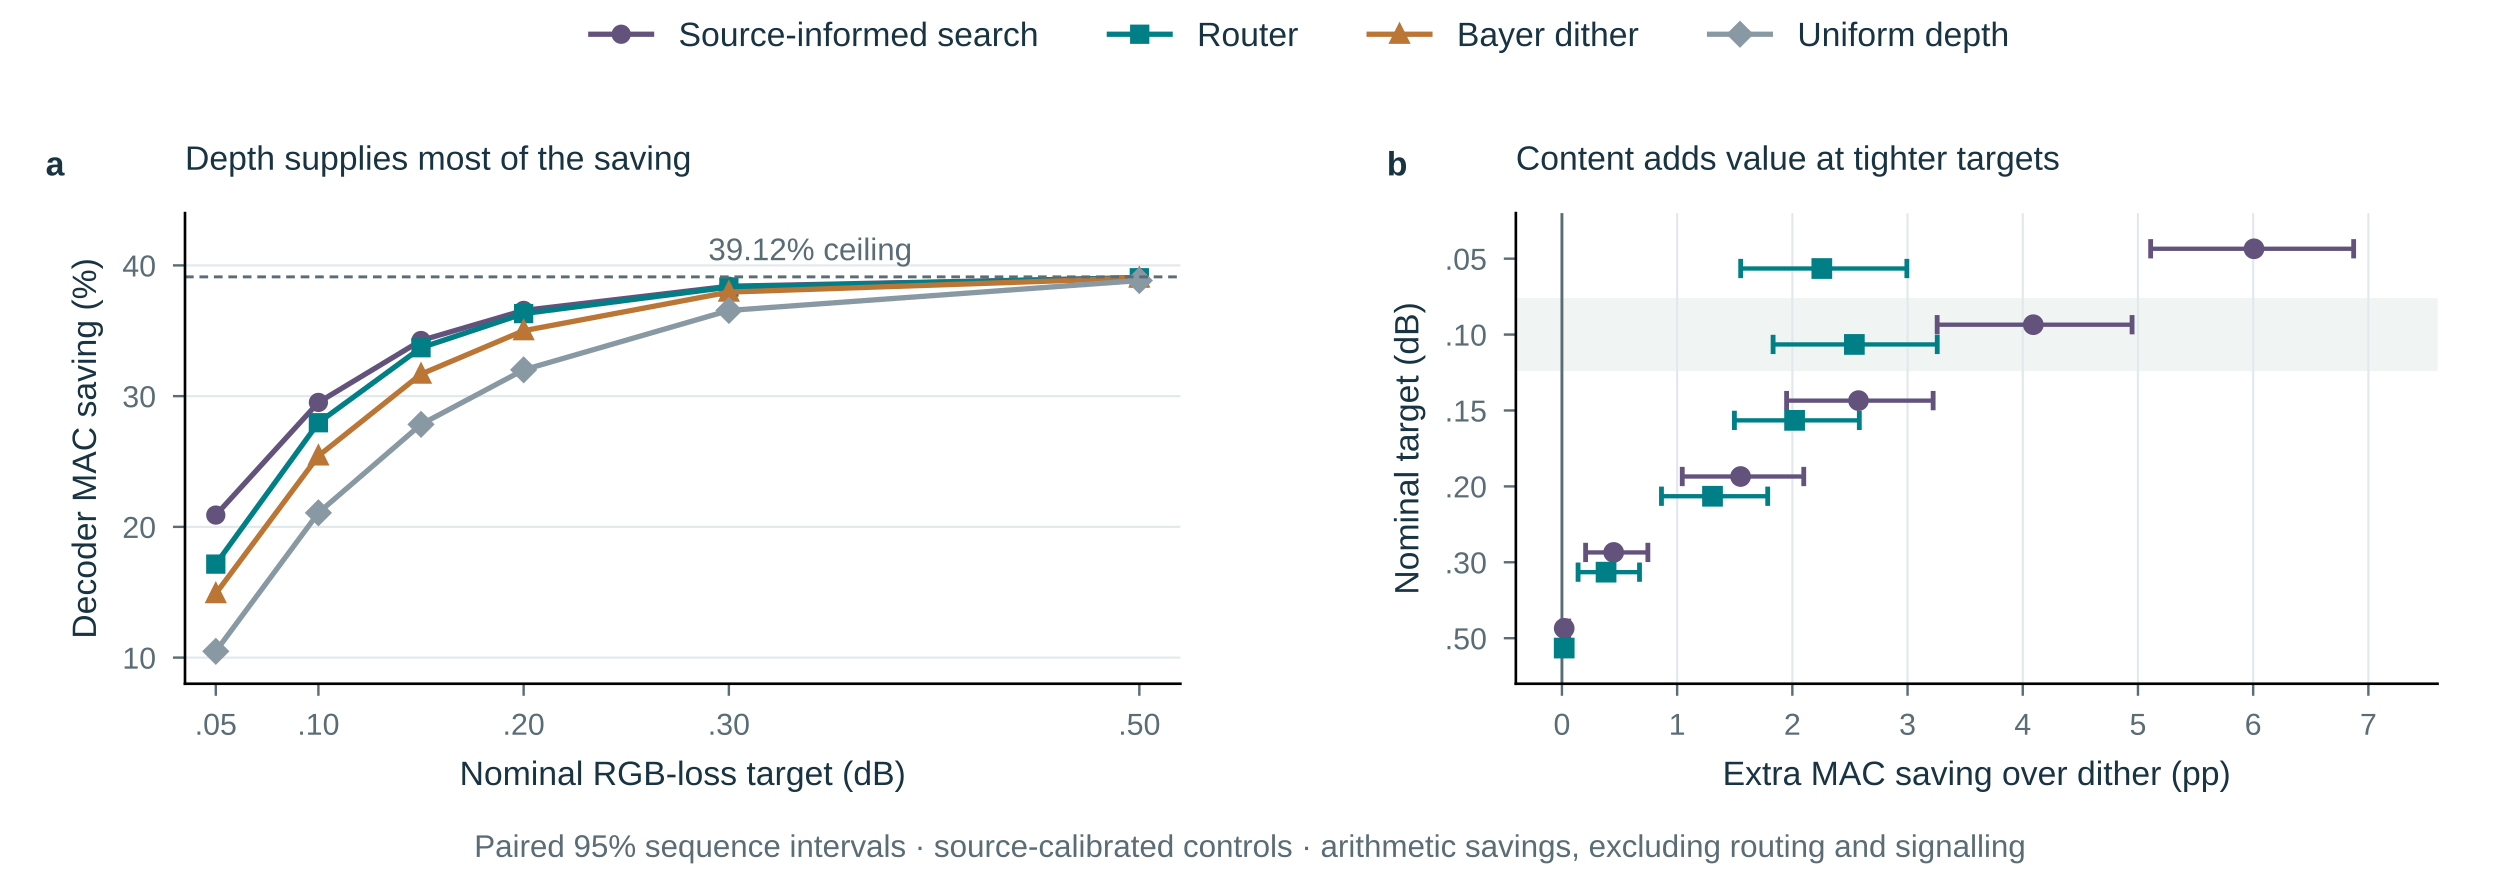
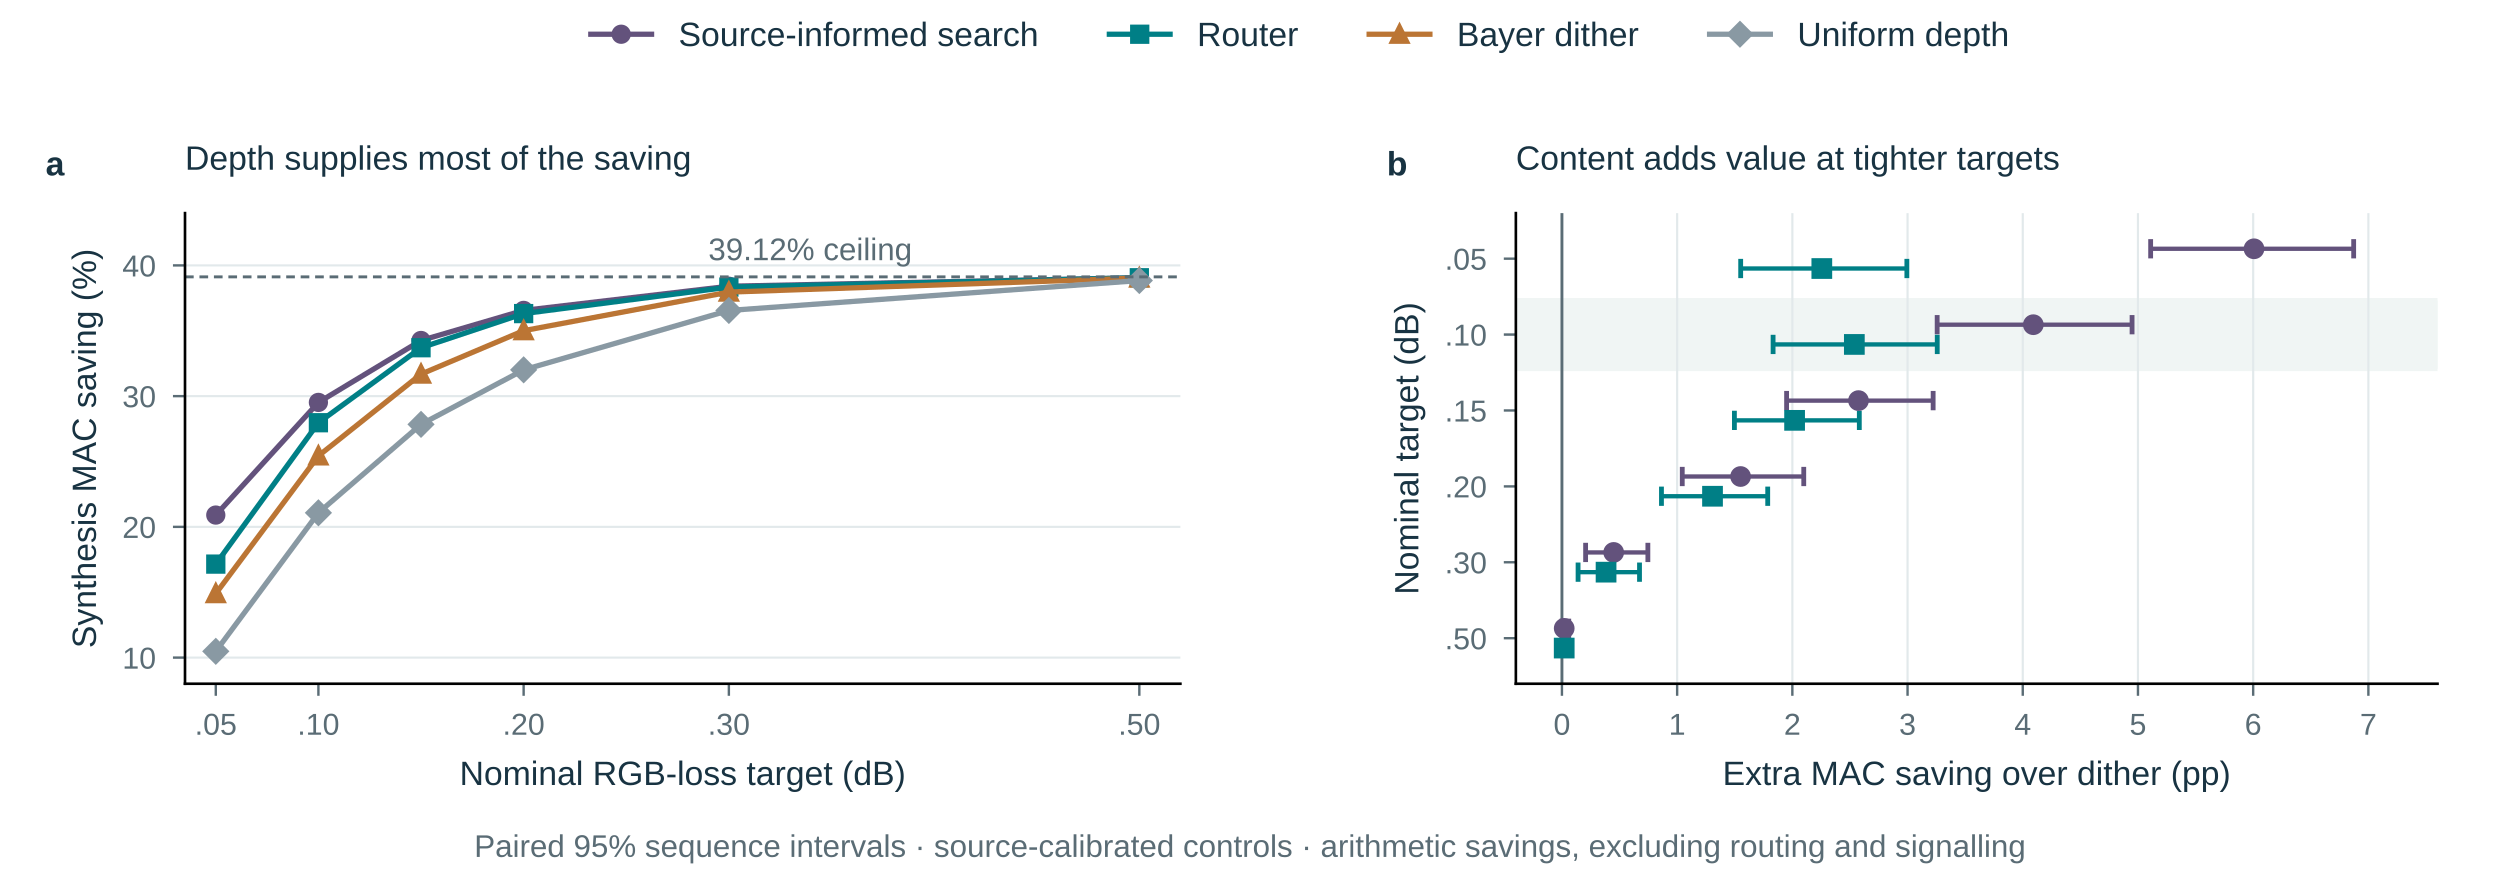
<svg xmlns="http://www.w3.org/2000/svg" xmlns:xlink="http://www.w3.org/1999/xlink" width="518.74pt" height="184.252pt" viewBox="0 0 518.74 184.252" version="1.1">
  <defs>
    <style type="text/css">*{stroke-linejoin: round; stroke-linecap: butt}</style>
  </defs>
  <g id="figure_1">
    <g id="patch_1">
      <path d="M 0 184.252 L 518.74 184.252 L 518.74 0 L 0 0 z " style="fill: #ffffff" />
    </g>
    <g id="axes_1">
      <g id="patch_2">
        <path d="M 38.387 141.874 L 244.923 141.874 L 244.923 44.22 L 38.387 44.22 z " style="fill: #ffffff" />
      </g>
      <g id="matplotlib.axis_1">
        <g id="xtick_1">
          <g id="line2d_1">
            <defs>
              <path id="m8a3f5a587e" d="M 0 0 L 0 2.5 " style="stroke: #5a6c75; stroke-width: 0.5" />
            </defs>
            <g>
              <use xlink:href="#m8a3f5a587e" x="44.775" y="141.874" style="fill: #5a6c75; stroke: #5a6c75; stroke-width: 0.5" />
            </g>
          </g>
          <g id="text_1">
            <text style="font-size: 6.3px; font-family: 'Liberation Sans'; text-anchor: middle; fill: #5a6c75" x="44.775" y="152.461" transform="rotate(-0 44.7745 152.4606)">.05</text>
          </g>
        </g>
        <g id="xtick_2">
          <g id="line2d_2">
            <g>
              <use xlink:href="#m8a3f5a587e" x="66.067" y="141.874" style="fill: #5a6c75; stroke: #5a6c75; stroke-width: 0.5" />
            </g>
          </g>
          <g id="text_2">
            <text style="font-size: 6.3px; font-family: 'Liberation Sans'; text-anchor: middle; fill: #5a6c75" x="66.067" y="152.461" transform="rotate(-0 66.06695 152.4606)">.10</text>
          </g>
        </g>
        <g id="xtick_3">
          <g id="line2d_3">
            <g>
              <use xlink:href="#m8a3f5a587e" x="108.652" y="141.874" style="fill: #5a6c75; stroke: #5a6c75; stroke-width: 0.5" />
            </g>
          </g>
          <g id="text_3">
            <text style="font-size: 6.3px; font-family: 'Liberation Sans'; text-anchor: middle; fill: #5a6c75" x="108.652" y="152.461" transform="rotate(-0 108.6518 152.4606)">.20</text>
          </g>
        </g>
        <g id="xtick_4">
          <g id="line2d_4">
            <g>
              <use xlink:href="#m8a3f5a587e" x="151.237" y="141.874" style="fill: #5a6c75; stroke: #5a6c75; stroke-width: 0.5" />
            </g>
          </g>
          <g id="text_4">
            <text style="font-size: 6.3px; font-family: 'Liberation Sans'; text-anchor: middle; fill: #5a6c75" x="151.237" y="152.461" transform="rotate(-0 151.2367 152.4606)">.30</text>
          </g>
        </g>
        <g id="xtick_5">
          <g id="line2d_5">
            <g>
              <use xlink:href="#m8a3f5a587e" x="236.406" y="141.874" style="fill: #5a6c75; stroke: #5a6c75; stroke-width: 0.5" />
            </g>
          </g>
          <g id="text_5">
            <text style="font-size: 6.3px; font-family: 'Liberation Sans'; text-anchor: middle; fill: #5a6c75" x="236.406" y="152.461" transform="rotate(-0 236.4065 152.4606)">.50</text>
          </g>
        </g>
        <g id="text_6">
          <text style="font-size: 7px; font-family: 'Liberation Sans'; text-anchor: middle; fill: #183342" x="141.655" y="162.883" transform="rotate(-0 141.6551 162.8826)">Nominal RGB-loss target (dB)</text>
        </g>
      </g>
      <g id="matplotlib.axis_2">
        <g id="ytick_1">
          <g id="line2d_6">
            <path d="M 38.387 136.449 L 244.923 136.449 " clip-path="url(#p1f3cf65d3d)" style="fill: none; stroke: #e2e9eb; stroke-width: 0.45; stroke-linecap: square" />
          </g>
          <g id="line2d_7">
            <defs>
              <path id="ma001f9b098" d="M 0 0 L -2.5 0 " style="stroke: #5a6c75; stroke-width: 0.5" />
            </defs>
            <g>
              <use xlink:href="#ma001f9b098" x="38.387" y="136.449" style="fill: #5a6c75; stroke: #5a6c75; stroke-width: 0.5" />
            </g>
          </g>
          <g id="text_7">
            <text style="font-size: 6.3px; font-family: 'Liberation Sans'; text-anchor: end; fill: #5a6c75" x="32.387" y="138.742" transform="rotate(-0 32.38677 138.7421)">10</text>
          </g>
        </g>
        <g id="ytick_2">
          <g id="line2d_8">
            <path d="M 38.387 109.323 L 244.923 109.323 " clip-path="url(#p1f3cf65d3d)" style="fill: none; stroke: #e2e9eb; stroke-width: 0.45; stroke-linecap: square" />
          </g>
          <g id="line2d_9">
            <g>
              <use xlink:href="#ma001f9b098" x="38.387" y="109.323" style="fill: #5a6c75; stroke: #5a6c75; stroke-width: 0.5" />
            </g>
          </g>
          <g id="text_8">
            <text style="font-size: 6.3px; font-family: 'Liberation Sans'; text-anchor: end; fill: #5a6c75" x="32.387" y="111.616" transform="rotate(-0 32.38677 111.6161)">20</text>
          </g>
        </g>
        <g id="ytick_3">
          <g id="line2d_10">
            <path d="M 38.387 82.197 L 244.923 82.197 " clip-path="url(#p1f3cf65d3d)" style="fill: none; stroke: #e2e9eb; stroke-width: 0.45; stroke-linecap: square" />
          </g>
          <g id="line2d_11">
            <g>
              <use xlink:href="#ma001f9b098" x="38.387" y="82.197" style="fill: #5a6c75; stroke: #5a6c75; stroke-width: 0.5" />
            </g>
          </g>
          <g id="text_9">
            <text style="font-size: 6.3px; font-family: 'Liberation Sans'; text-anchor: end; fill: #5a6c75" x="32.387" y="84.49" transform="rotate(-0 32.38677 84.49014)">30</text>
          </g>
        </g>
        <g id="ytick_4">
          <g id="line2d_12">
            <path d="M 38.387 55.071 L 244.923 55.071 " clip-path="url(#p1f3cf65d3d)" style="fill: none; stroke: #e2e9eb; stroke-width: 0.45; stroke-linecap: square" />
          </g>
          <g id="line2d_13">
            <g>
              <use xlink:href="#ma001f9b098" x="38.387" y="55.071" style="fill: #5a6c75; stroke: #5a6c75; stroke-width: 0.5" />
            </g>
          </g>
          <g id="text_10">
            <text style="font-size: 6.3px; font-family: 'Liberation Sans'; text-anchor: end; fill: #5a6c75" x="32.387" y="57.364" transform="rotate(-0 32.38677 57.36415)">40</text>
          </g>
        </g>
        <g id="text_11">
-           <text style="font-size: 7px; font-family: 'Liberation Sans'; text-anchor: middle; fill: #183342" x="19.907" y="93.047" transform="rotate(-90 19.90685 93.04724)">Decoder MAC saving (%)</text>
+           <text style="font-size: 7px; font-family: 'Liberation Sans'; text-anchor: middle; fill: #183342" x="19.907" y="93.047" transform="rotate(-90 19.90685 93.04724)">Synthesis MAC saving (%)</text>
        </g>
      </g>
      <g id="line2d_14">
        <path d="M 44.775 106.874 L 66.067 83.5 L 87.359 70.647 L 108.652 64.407 L 151.237 59.391 L 236.406 57.633 " clip-path="url(#p1f3cf65d3d)" style="fill: none; stroke: #63527c; stroke-width: 1.1; stroke-linecap: square" />
        <defs>
          <path id="me3afbb41fd" d="M 0 1.5 C 0.398 1.5 0.779 1.342 1.061 1.061 C 1.342 0.779 1.5 0.398 1.5 0 C 1.5 -0.398 1.342 -0.779 1.061 -1.061 C 0.779 -1.342 0.398 -1.5 0 -1.5 C -0.398 -1.5 -0.779 -1.342 -1.061 -1.061 C -1.342 -0.779 -1.5 -0.398 -1.5 0 C -1.5 0.398 -1.342 0.779 -1.061 1.061 C -0.779 1.342 -0.398 1.5 0 1.5 z " style="stroke: #63527c" />
        </defs>
        <g clip-path="url(#p1f3cf65d3d)">
          <use xlink:href="#me3afbb41fd" x="44.775" y="106.874" style="fill: #63527c; stroke: #63527c" />
          <use xlink:href="#me3afbb41fd" x="66.067" y="83.5" style="fill: #63527c; stroke: #63527c" />
          <use xlink:href="#me3afbb41fd" x="87.359" y="70.647" style="fill: #63527c; stroke: #63527c" />
          <use xlink:href="#me3afbb41fd" x="108.652" y="64.407" style="fill: #63527c; stroke: #63527c" />
          <use xlink:href="#me3afbb41fd" x="151.237" y="59.391" style="fill: #63527c; stroke: #63527c" />
          <use xlink:href="#me3afbb41fd" x="236.406" y="57.633" style="fill: #63527c; stroke: #63527c" />
        </g>
      </g>
      <g id="line2d_15">
        <path d="M 44.775 117.05 L 66.067 87.714 L 87.359 72.151 L 108.652 65.068 L 151.237 59.571 L 236.406 57.633 " clip-path="url(#p1f3cf65d3d)" style="fill: none; stroke: #007f86; stroke-width: 1.1; stroke-linecap: square" />
        <defs>
          <path id="m2ad78712fb" d="M -1.5 1.5 L 1.5 1.5 L 1.5 -1.5 L -1.5 -1.5 z " style="stroke: #007f86; stroke-linejoin: miter" />
        </defs>
        <g clip-path="url(#p1f3cf65d3d)">
          <use xlink:href="#m2ad78712fb" x="44.775" y="117.05" style="fill: #007f86; stroke: #007f86; stroke-linejoin: miter" />
          <use xlink:href="#m2ad78712fb" x="66.067" y="87.714" style="fill: #007f86; stroke: #007f86; stroke-linejoin: miter" />
          <use xlink:href="#m2ad78712fb" x="87.359" y="72.151" style="fill: #007f86; stroke: #007f86; stroke-linejoin: miter" />
          <use xlink:href="#m2ad78712fb" x="108.652" y="65.068" style="fill: #007f86; stroke: #007f86; stroke-linejoin: miter" />
          <use xlink:href="#m2ad78712fb" x="151.237" y="59.571" style="fill: #007f86; stroke: #007f86; stroke-linejoin: miter" />
          <use xlink:href="#m2ad78712fb" x="236.406" y="57.633" style="fill: #007f86; stroke: #007f86; stroke-linejoin: miter" />
        </g>
      </g>
      <g id="line2d_16">
        <path d="M 44.775 123.169 L 66.067 94.599 L 87.359 77.629 L 108.652 68.613 L 151.237 60.61 L 236.406 57.686 " clip-path="url(#p1f3cf65d3d)" style="fill: none; stroke: #bb7534; stroke-width: 1.1; stroke-linecap: square" />
        <defs>
          <path id="m93d0019313" d="M 0 -1.5 L -1.5 1.5 L 1.5 1.5 z " style="stroke: #bb7534; stroke-linejoin: miter" />
        </defs>
        <g clip-path="url(#p1f3cf65d3d)">
          <use xlink:href="#m93d0019313" x="44.775" y="123.169" style="fill: #bb7534; stroke: #bb7534; stroke-linejoin: miter" />
          <use xlink:href="#m93d0019313" x="66.067" y="94.599" style="fill: #bb7534; stroke: #bb7534; stroke-linejoin: miter" />
          <use xlink:href="#m93d0019313" x="87.359" y="77.629" style="fill: #bb7534; stroke: #bb7534; stroke-linejoin: miter" />
          <use xlink:href="#m93d0019313" x="108.652" y="68.613" style="fill: #bb7534; stroke: #bb7534; stroke-linejoin: miter" />
          <use xlink:href="#m93d0019313" x="151.237" y="60.61" style="fill: #bb7534; stroke: #bb7534; stroke-linejoin: miter" />
          <use xlink:href="#m93d0019313" x="236.406" y="57.686" style="fill: #bb7534; stroke: #bb7534; stroke-linejoin: miter" />
        </g>
      </g>
      <g id="line2d_17">
        <path d="M 44.775 135.147 L 66.067 106.407 L 87.359 88.053 L 108.652 76.74 L 151.237 64.417 L 236.406 58.209 " clip-path="url(#p1f3cf65d3d)" style="fill: none; stroke: #8999a3; stroke-width: 1.1; stroke-linecap: square" />
        <defs>
          <path id="me7517c64bd" d="M -0 2.121 L 2.121 0 L 0 -2.121 L -2.121 -0 z " style="stroke: #8999a3; stroke-linejoin: miter" />
        </defs>
        <g clip-path="url(#p1f3cf65d3d)">
          <use xlink:href="#me7517c64bd" x="44.775" y="135.147" style="fill: #8999a3; stroke: #8999a3; stroke-linejoin: miter" />
          <use xlink:href="#me7517c64bd" x="66.067" y="106.407" style="fill: #8999a3; stroke: #8999a3; stroke-linejoin: miter" />
          <use xlink:href="#me7517c64bd" x="87.359" y="88.053" style="fill: #8999a3; stroke: #8999a3; stroke-linejoin: miter" />
          <use xlink:href="#me7517c64bd" x="108.652" y="76.74" style="fill: #8999a3; stroke: #8999a3; stroke-linejoin: miter" />
          <use xlink:href="#me7517c64bd" x="151.237" y="64.417" style="fill: #8999a3; stroke: #8999a3; stroke-linejoin: miter" />
          <use xlink:href="#me7517c64bd" x="236.406" y="58.209" style="fill: #8999a3; stroke: #8999a3; stroke-linejoin: miter" />
        </g>
      </g>
      <g id="line2d_18">
        <path d="M 38.387 57.446 L 244.923 57.446 " clip-path="url(#p1f3cf65d3d)" style="fill: none; stroke-dasharray: 1.8,1.2; stroke-dashoffset: 0; stroke: #5a6c75; stroke-width: 0.6" />
      </g>
      <g id="patch_3">
        <path d="M 38.387 141.874 L 38.387 44.22 " style="fill: none; stroke: #000000; stroke-width: 0.55; stroke-linejoin: miter; stroke-linecap: square" />
      </g>
      <g id="patch_4">
        <path d="M 38.387 141.874 L 244.923 141.874 " style="fill: none; stroke: #000000; stroke-width: 0.55; stroke-linejoin: miter; stroke-linecap: square" />
      </g>
      <g id="text_12">
        <text style="font-weight: 700; font-size: 7px; font-family: 'Liberation Sans'; text-anchor: start; fill: #183342" x="9.472" y="36.4" transform="rotate(-0 9.471635 36.39985)">a</text>
      </g>
      <g id="text_13">
        <text style="font-size: 6.5px; font-family: 'Liberation Sans'; text-anchor: start; fill: #5a6c75" x="146.978" y="53.986" transform="rotate(-0 146.9782 53.98583)">39.12% ceiling</text>
      </g>
      <g id="text_14">
        <text style="font-size: 7px; font-family: 'Liberation Sans'; text-anchor: start; fill: #183342" x="38.387" y="35.22" transform="rotate(-0 38.38677 35.22047)">Depth supplies most of the saving</text>
      </g>
    </g>
    <g id="axes_2">
      <g id="patch_5">
        <path d="M 314.534 141.874 L 505.772 141.874 L 505.772 44.22 L 314.534 44.22 z " style="fill: #ffffff" />
      </g>
      <g id="patch_6">
        <path d="M 314.534 62.334 L 505.772 62.334 L 505.772 76.509 L 314.534 76.509 z " clip-path="url(#p3661acfc7e)" style="fill: #f0f5f4; stroke: #f0f5f4; stroke-linejoin: miter" />
      </g>
      <g id="matplotlib.axis_3">
        <g id="xtick_6">
          <g id="line2d_19">
            <path d="M 324.096 141.874 L 324.096 44.22 " clip-path="url(#p3661acfc7e)" style="fill: none; stroke: #e2e9eb; stroke-width: 0.45; stroke-linecap: square" />
          </g>
          <g id="line2d_20">
            <g>
              <use xlink:href="#m8a3f5a587e" x="324.096" y="141.874" style="fill: #5a6c75; stroke: #5a6c75; stroke-width: 0.5" />
            </g>
          </g>
          <g id="text_15">
            <text style="font-size: 6.3px; font-family: 'Liberation Sans'; text-anchor: middle; fill: #5a6c75" x="324.096" y="152.461" transform="rotate(-0 324.0959 152.4606)">0</text>
          </g>
        </g>
        <g id="xtick_7">
          <g id="line2d_21">
            <path d="M 348.001 141.874 L 348.001 44.22 " clip-path="url(#p3661acfc7e)" style="fill: none; stroke: #e2e9eb; stroke-width: 0.45; stroke-linecap: square" />
          </g>
          <g id="line2d_22">
            <g>
              <use xlink:href="#m8a3f5a587e" x="348.001" y="141.874" style="fill: #5a6c75; stroke: #5a6c75; stroke-width: 0.5" />
            </g>
          </g>
          <g id="text_16">
            <text style="font-size: 6.3px; font-family: 'Liberation Sans'; text-anchor: middle; fill: #5a6c75" x="348.001" y="152.461" transform="rotate(-0 348.0006 152.4606)">1</text>
          </g>
        </g>
        <g id="xtick_8">
          <g id="line2d_23">
            <path d="M 371.905 141.874 L 371.905 44.22 " clip-path="url(#p3661acfc7e)" style="fill: none; stroke: #e2e9eb; stroke-width: 0.45; stroke-linecap: square" />
          </g>
          <g id="line2d_24">
            <g>
              <use xlink:href="#m8a3f5a587e" x="371.905" y="141.874" style="fill: #5a6c75; stroke: #5a6c75; stroke-width: 0.5" />
            </g>
          </g>
          <g id="text_17">
            <text style="font-size: 6.3px; font-family: 'Liberation Sans'; text-anchor: middle; fill: #5a6c75" x="371.905" y="152.461" transform="rotate(-0 371.9053 152.4606)">2</text>
          </g>
        </g>
        <g id="xtick_9">
          <g id="line2d_25">
            <path d="M 395.81 141.874 L 395.81 44.22 " clip-path="url(#p3661acfc7e)" style="fill: none; stroke: #e2e9eb; stroke-width: 0.45; stroke-linecap: square" />
          </g>
          <g id="line2d_26">
            <g>
              <use xlink:href="#m8a3f5a587e" x="395.81" y="141.874" style="fill: #5a6c75; stroke: #5a6c75; stroke-width: 0.5" />
            </g>
          </g>
          <g id="text_18">
            <text style="font-size: 6.3px; font-family: 'Liberation Sans'; text-anchor: middle; fill: #5a6c75" x="395.81" y="152.461" transform="rotate(-0 395.81 152.4606)">3</text>
          </g>
        </g>
        <g id="xtick_10">
          <g id="line2d_27">
            <path d="M 419.715 141.874 L 419.715 44.22 " clip-path="url(#p3661acfc7e)" style="fill: none; stroke: #e2e9eb; stroke-width: 0.45; stroke-linecap: square" />
          </g>
          <g id="line2d_28">
            <g>
              <use xlink:href="#m8a3f5a587e" x="419.715" y="141.874" style="fill: #5a6c75; stroke: #5a6c75; stroke-width: 0.5" />
            </g>
          </g>
          <g id="text_19">
            <text style="font-size: 6.3px; font-family: 'Liberation Sans'; text-anchor: middle; fill: #5a6c75" x="419.715" y="152.461" transform="rotate(-0 419.7147 152.4606)">4</text>
          </g>
        </g>
        <g id="xtick_11">
          <g id="line2d_29">
            <path d="M 443.619 141.874 L 443.619 44.22 " clip-path="url(#p3661acfc7e)" style="fill: none; stroke: #e2e9eb; stroke-width: 0.45; stroke-linecap: square" />
          </g>
          <g id="line2d_30">
            <g>
              <use xlink:href="#m8a3f5a587e" x="443.619" y="141.874" style="fill: #5a6c75; stroke: #5a6c75; stroke-width: 0.5" />
            </g>
          </g>
          <g id="text_20">
            <text style="font-size: 6.3px; font-family: 'Liberation Sans'; text-anchor: middle; fill: #5a6c75" x="443.619" y="152.461" transform="rotate(-0 443.6194 152.4606)">5</text>
          </g>
        </g>
        <g id="xtick_12">
          <g id="line2d_31">
            <path d="M 467.524 141.874 L 467.524 44.22 " clip-path="url(#p3661acfc7e)" style="fill: none; stroke: #e2e9eb; stroke-width: 0.45; stroke-linecap: square" />
          </g>
          <g id="line2d_32">
            <g>
              <use xlink:href="#m8a3f5a587e" x="467.524" y="141.874" style="fill: #5a6c75; stroke: #5a6c75; stroke-width: 0.5" />
            </g>
          </g>
          <g id="text_21">
            <text style="font-size: 6.3px; font-family: 'Liberation Sans'; text-anchor: middle; fill: #5a6c75" x="467.524" y="152.461" transform="rotate(-0 467.5241 152.4606)">6</text>
          </g>
        </g>
        <g id="xtick_13">
          <g id="line2d_33">
            <path d="M 491.429 141.874 L 491.429 44.22 " clip-path="url(#p3661acfc7e)" style="fill: none; stroke: #e2e9eb; stroke-width: 0.45; stroke-linecap: square" />
          </g>
          <g id="line2d_34">
            <g>
              <use xlink:href="#m8a3f5a587e" x="491.429" y="141.874" style="fill: #5a6c75; stroke: #5a6c75; stroke-width: 0.5" />
            </g>
          </g>
          <g id="text_22">
            <text style="font-size: 6.3px; font-family: 'Liberation Sans'; text-anchor: middle; fill: #5a6c75" x="491.429" y="152.461" transform="rotate(-0 491.4288 152.4606)">7</text>
          </g>
        </g>
        <g id="text_23">
          <text style="font-size: 7px; font-family: 'Liberation Sans'; text-anchor: middle; fill: #183342" x="410.153" y="162.883" transform="rotate(-0 410.1528 162.8826)">Extra MAC saving over dither (pp)</text>
        </g>
      </g>
      <g id="matplotlib.axis_4">
        <g id="ytick_5">
          <g id="line2d_35">
            <g>
              <use xlink:href="#ma001f9b098" x="314.534" y="53.671" style="fill: #5a6c75; stroke: #5a6c75; stroke-width: 0.5" />
            </g>
          </g>
          <g id="text_24">
            <text style="font-size: 6.3px; font-family: 'Liberation Sans'; text-anchor: end; fill: #5a6c75" x="308.534" y="55.964" transform="rotate(-0 308.534 55.9641)">.05</text>
          </g>
        </g>
        <g id="ytick_6">
          <g id="line2d_36">
            <g>
              <use xlink:href="#ma001f9b098" x="314.534" y="69.421" style="fill: #5a6c75; stroke: #5a6c75; stroke-width: 0.5" />
            </g>
          </g>
          <g id="text_25">
            <text style="font-size: 6.3px; font-family: 'Liberation Sans'; text-anchor: end; fill: #5a6c75" x="308.534" y="71.715" transform="rotate(-0 308.534 71.71467)">.10</text>
          </g>
        </g>
        <g id="ytick_7">
          <g id="line2d_37">
            <g>
              <use xlink:href="#ma001f9b098" x="314.534" y="85.172" style="fill: #5a6c75; stroke: #5a6c75; stroke-width: 0.5" />
            </g>
          </g>
          <g id="text_26">
            <text style="font-size: 6.3px; font-family: 'Liberation Sans'; text-anchor: end; fill: #5a6c75" x="308.534" y="87.465" transform="rotate(-0 308.534 87.46524)">.15</text>
          </g>
        </g>
        <g id="ytick_8">
          <g id="line2d_38">
            <g>
              <use xlink:href="#ma001f9b098" x="314.534" y="100.923" style="fill: #5a6c75; stroke: #5a6c75; stroke-width: 0.5" />
            </g>
          </g>
          <g id="text_27">
            <text style="font-size: 6.3px; font-family: 'Liberation Sans'; text-anchor: end; fill: #5a6c75" x="308.534" y="103.216" transform="rotate(-0 308.534 103.2158)">.20</text>
          </g>
        </g>
        <g id="ytick_9">
          <g id="line2d_39">
            <g>
              <use xlink:href="#ma001f9b098" x="314.534" y="116.673" style="fill: #5a6c75; stroke: #5a6c75; stroke-width: 0.5" />
            </g>
          </g>
          <g id="text_28">
            <text style="font-size: 6.3px; font-family: 'Liberation Sans'; text-anchor: end; fill: #5a6c75" x="308.534" y="118.966" transform="rotate(-0 308.534 118.9664)">.30</text>
          </g>
        </g>
        <g id="ytick_10">
          <g id="line2d_40">
            <g>
              <use xlink:href="#ma001f9b098" x="314.534" y="132.424" style="fill: #5a6c75; stroke: #5a6c75; stroke-width: 0.5" />
            </g>
          </g>
          <g id="text_29">
            <text style="font-size: 6.3px; font-family: 'Liberation Sans'; text-anchor: end; fill: #5a6c75" x="308.534" y="134.717" transform="rotate(-0 308.534 134.717)">.50</text>
          </g>
        </g>
        <g id="text_30">
          <text style="font-size: 7px; font-family: 'Liberation Sans'; text-anchor: middle; fill: #183342" x="294.304" y="93.047" transform="rotate(-90 294.3038 93.04724)">Nominal target (dB)</text>
        </g>
      </g>
      <g id="LineCollection_1">
        <path d="M 446.251 51.623 L 488.376 51.623 " clip-path="url(#p3661acfc7e)" style="fill: none; stroke: #63527c; stroke-width: 0.9" />
        <path d="M 401.954 67.374 L 442.396 67.374 " clip-path="url(#p3661acfc7e)" style="fill: none; stroke: #63527c; stroke-width: 0.9" />
        <path d="M 370.711 83.124 L 401.12 83.124 " clip-path="url(#p3661acfc7e)" style="fill: none; stroke: #63527c; stroke-width: 0.9" />
        <path d="M 349.062 98.875 L 374.271 98.875 " clip-path="url(#p3661acfc7e)" style="fill: none; stroke: #63527c; stroke-width: 0.9" />
        <path d="M 329.008 114.626 L 341.926 114.626 " clip-path="url(#p3661acfc7e)" style="fill: none; stroke: #63527c; stroke-width: 0.9" />
        <path d="M 324.096 130.376 L 325.508 130.376 " clip-path="url(#p3661acfc7e)" style="fill: none; stroke: #63527c; stroke-width: 0.9" />
      </g>
      <g id="line2d_41">
        <defs>
          <path id="m1ca39976b2" d="M 0 2 L 0 -2 " style="stroke: #63527c" />
        </defs>
        <g clip-path="url(#p3661acfc7e)">
          <use xlink:href="#m1ca39976b2" x="446.251" y="51.623" style="fill: #63527c; stroke: #63527c" />
          <use xlink:href="#m1ca39976b2" x="401.954" y="67.374" style="fill: #63527c; stroke: #63527c" />
          <use xlink:href="#m1ca39976b2" x="370.711" y="83.124" style="fill: #63527c; stroke: #63527c" />
          <use xlink:href="#m1ca39976b2" x="349.062" y="98.875" style="fill: #63527c; stroke: #63527c" />
          <use xlink:href="#m1ca39976b2" x="329.008" y="114.626" style="fill: #63527c; stroke: #63527c" />
          <use xlink:href="#m1ca39976b2" x="324.096" y="130.376" style="fill: #63527c; stroke: #63527c" />
        </g>
      </g>
      <g id="line2d_42">
        <g clip-path="url(#p3661acfc7e)">
          <use xlink:href="#m1ca39976b2" x="488.376" y="51.623" style="fill: #63527c; stroke: #63527c" />
          <use xlink:href="#m1ca39976b2" x="442.396" y="67.374" style="fill: #63527c; stroke: #63527c" />
          <use xlink:href="#m1ca39976b2" x="401.12" y="83.124" style="fill: #63527c; stroke: #63527c" />
          <use xlink:href="#m1ca39976b2" x="374.271" y="98.875" style="fill: #63527c; stroke: #63527c" />
          <use xlink:href="#m1ca39976b2" x="341.926" y="114.626" style="fill: #63527c; stroke: #63527c" />
          <use xlink:href="#m1ca39976b2" x="325.508" y="130.376" style="fill: #63527c; stroke: #63527c" />
        </g>
      </g>
      <g id="LineCollection_2">
        <path d="M 361.184 55.718 L 395.665 55.718 " clip-path="url(#p3661acfc7e)" style="fill: none; stroke: #007f86; stroke-width: 0.9" />
        <path d="M 367.91 71.469 L 401.969 71.469 " clip-path="url(#p3661acfc7e)" style="fill: none; stroke: #007f86; stroke-width: 0.9" />
        <path d="M 359.883 87.22 L 385.799 87.22 " clip-path="url(#p3661acfc7e)" style="fill: none; stroke: #007f86; stroke-width: 0.9" />
        <path d="M 344.747 102.97 L 366.793 102.97 " clip-path="url(#p3661acfc7e)" style="fill: none; stroke: #007f86; stroke-width: 0.9" />
        <path d="M 327.444 118.721 L 340.192 118.721 " clip-path="url(#p3661acfc7e)" style="fill: none; stroke: #007f86; stroke-width: 0.9" />
        <path d="M 324.096 134.471 L 325.508 134.471 " clip-path="url(#p3661acfc7e)" style="fill: none; stroke: #007f86; stroke-width: 0.9" />
      </g>
      <g id="line2d_43">
        <defs>
          <path id="m6b04ae68c7" d="M 0 2 L 0 -2 " style="stroke: #007f86" />
        </defs>
        <g clip-path="url(#p3661acfc7e)">
          <use xlink:href="#m6b04ae68c7" x="361.184" y="55.718" style="fill: #007f86; stroke: #007f86" />
          <use xlink:href="#m6b04ae68c7" x="367.91" y="71.469" style="fill: #007f86; stroke: #007f86" />
          <use xlink:href="#m6b04ae68c7" x="359.883" y="87.22" style="fill: #007f86; stroke: #007f86" />
          <use xlink:href="#m6b04ae68c7" x="344.747" y="102.97" style="fill: #007f86; stroke: #007f86" />
          <use xlink:href="#m6b04ae68c7" x="327.444" y="118.721" style="fill: #007f86; stroke: #007f86" />
          <use xlink:href="#m6b04ae68c7" x="324.096" y="134.471" style="fill: #007f86; stroke: #007f86" />
        </g>
      </g>
      <g id="line2d_44">
        <g clip-path="url(#p3661acfc7e)">
          <use xlink:href="#m6b04ae68c7" x="395.665" y="55.718" style="fill: #007f86; stroke: #007f86" />
          <use xlink:href="#m6b04ae68c7" x="401.969" y="71.469" style="fill: #007f86; stroke: #007f86" />
          <use xlink:href="#m6b04ae68c7" x="385.799" y="87.22" style="fill: #007f86; stroke: #007f86" />
          <use xlink:href="#m6b04ae68c7" x="366.793" y="102.97" style="fill: #007f86; stroke: #007f86" />
          <use xlink:href="#m6b04ae68c7" x="340.192" y="118.721" style="fill: #007f86; stroke: #007f86" />
          <use xlink:href="#m6b04ae68c7" x="325.508" y="134.471" style="fill: #007f86; stroke: #007f86" />
        </g>
      </g>
      <g id="line2d_45">
        <path d="M 324.096 141.874 L 324.096 44.22 " clip-path="url(#p3661acfc7e)" style="fill: none; stroke: #5a6c75; stroke-width: 0.6; stroke-linecap: square" />
      </g>
      <g id="line2d_46">
        <defs>
          <path id="ma4ac294c82" d="M 0 1.65 C 0.438 1.65 0.857 1.476 1.167 1.167 C 1.476 0.857 1.65 0.438 1.65 0 C 1.65 -0.438 1.476 -0.857 1.167 -1.167 C 0.857 -1.476 0.438 -1.65 0 -1.65 C -0.438 -1.65 -0.857 -1.476 -1.167 -1.167 C -1.476 -0.857 -1.65 -0.438 -1.65 0 C -1.65 0.438 -1.476 0.857 -1.167 1.167 C -0.857 1.476 -0.438 1.65 0 1.65 z " style="stroke: #63527c" />
        </defs>
        <g clip-path="url(#p3661acfc7e)">
          <use xlink:href="#ma4ac294c82" x="467.699" y="51.623" style="fill: #63527c; stroke: #63527c" />
          <use xlink:href="#ma4ac294c82" x="421.906" y="67.374" style="fill: #63527c; stroke: #63527c" />
          <use xlink:href="#ma4ac294c82" x="385.629" y="83.124" style="fill: #63527c; stroke: #63527c" />
          <use xlink:href="#ma4ac294c82" x="361.166" y="98.875" style="fill: #63527c; stroke: #63527c" />
          <use xlink:href="#ma4ac294c82" x="334.832" y="114.626" style="fill: #63527c; stroke: #63527c" />
          <use xlink:href="#ma4ac294c82" x="324.566" y="130.376" style="fill: #63527c; stroke: #63527c" />
        </g>
      </g>
      <g id="line2d_47">
        <defs>
          <path id="me168ad8fda" d="M -1.65 1.65 L 1.65 1.65 L 1.65 -1.65 L -1.65 -1.65 z " style="stroke: #007f86; stroke-linejoin: miter" />
        </defs>
        <g clip-path="url(#p3661acfc7e)">
          <use xlink:href="#me168ad8fda" x="378.02" y="55.718" style="fill: #007f86; stroke: #007f86; stroke-linejoin: miter" />
          <use xlink:href="#me168ad8fda" x="384.769" y="71.469" style="fill: #007f86; stroke: #007f86; stroke-linejoin: miter" />
          <use xlink:href="#me168ad8fda" x="372.371" y="87.22" style="fill: #007f86; stroke: #007f86; stroke-linejoin: miter" />
          <use xlink:href="#me168ad8fda" x="355.34" y="102.97" style="fill: #007f86; stroke: #007f86; stroke-linejoin: miter" />
          <use xlink:href="#me168ad8fda" x="333.252" y="118.721" style="fill: #007f86; stroke: #007f86; stroke-linejoin: miter" />
          <use xlink:href="#me168ad8fda" x="324.566" y="134.471" style="fill: #007f86; stroke: #007f86; stroke-linejoin: miter" />
        </g>
      </g>
      <g id="patch_7">
        <path d="M 314.534 141.874 L 314.534 44.22 " style="fill: none; stroke: #000000; stroke-width: 0.55; stroke-linejoin: miter; stroke-linecap: square" />
      </g>
      <g id="patch_8">
        <path d="M 314.534 141.874 L 505.772 141.874 " style="fill: none; stroke: #000000; stroke-width: 0.55; stroke-linejoin: miter; stroke-linecap: square" />
      </g>
      <g id="text_31">
        <text style="font-weight: 700; font-size: 7px; font-family: 'Liberation Sans'; text-anchor: start; fill: #183342" x="287.761" y="36.4" transform="rotate(-0 287.7607 36.39985)">b</text>
      </g>
      <g id="text_32">
        <text style="font-size: 7px; font-family: 'Liberation Sans'; text-anchor: start; fill: #183342" x="314.534" y="35.22" transform="rotate(-0 314.534 35.22047)">Content adds value at tighter targets</text>
      </g>
    </g>
    <g id="text_33">
      <text style="font-size: 6.5px; font-family: 'Liberation Sans'; text-anchor: middle; fill: #5a6c75" x="259.37" y="177.803" transform="rotate(-0 259.3701 177.8031)">Paired 95% sequence intervals · source-calibrated controls · arithmetic savings, excluding routing and signalling</text>
    </g>
    <g id="legend_1">
      <g id="line2d_48">
        <path d="M 122.593 7.104 L 128.893 7.104 L 135.193 7.104 " style="fill: none; stroke: #63527c; stroke-width: 1.1; stroke-linecap: square" />
        <g>
          <use xlink:href="#me3afbb41fd" x="128.893" y="7.104" style="fill: #63527c; stroke: #63527c" />
        </g>
      </g>
      <g id="text_34">
        <text style="font-size: 7px; font-family: 'Liberation Sans'; text-anchor: start; fill: #183342" x="140.793" y="9.554" transform="rotate(-0 140.7929 9.553672)">Source-informed search</text>
      </g>
      <g id="line2d_49">
        <path d="M 230.187 7.104 L 236.487 7.104 L 242.787 7.104 " style="fill: none; stroke: #007f86; stroke-width: 1.1; stroke-linecap: square" />
        <g>
          <use xlink:href="#m2ad78712fb" x="236.487" y="7.104" style="fill: #007f86; stroke: #007f86; stroke-linejoin: miter" />
        </g>
      </g>
      <g id="text_35">
        <text style="font-size: 7px; font-family: 'Liberation Sans'; text-anchor: start; fill: #183342" x="248.387" y="9.554" transform="rotate(-0 248.3872 9.553672)">Router</text>
      </g>
      <g id="line2d_50">
        <path d="M 284.096 7.104 L 290.396 7.104 L 296.696 7.104 " style="fill: none; stroke: #bb7534; stroke-width: 1.1; stroke-linecap: square" />
        <g>
          <use xlink:href="#m93d0019313" x="290.396" y="7.104" style="fill: #bb7534; stroke: #bb7534; stroke-linejoin: miter" />
        </g>
      </g>
      <g id="text_36">
        <text style="font-size: 7px; font-family: 'Liberation Sans'; text-anchor: start; fill: #183342" x="302.296" y="9.554" transform="rotate(-0 302.296 9.553672)">Bayer dither</text>
      </g>
      <g id="line2d_51">
        <path d="M 354.735 7.104 L 361.035 7.104 L 367.335 7.104 " style="fill: none; stroke: #8999a3; stroke-width: 1.1; stroke-linecap: square" />
        <g>
          <use xlink:href="#me7517c64bd" x="361.035" y="7.104" style="fill: #8999a3; stroke: #8999a3; stroke-linejoin: miter" />
        </g>
      </g>
      <g id="text_37">
        <text style="font-size: 7px; font-family: 'Liberation Sans'; text-anchor: start; fill: #183342" x="372.935" y="9.554" transform="rotate(-0 372.9347 9.553672)">Uniform depth</text>
      </g>
    </g>
  </g>
  <defs>
    <clipPath id="p1f3cf65d3d">
      <rect x="38.387" y="44.22" width="206.537" height="97.654" />
    </clipPath>
    <clipPath id="p3661acfc7e">
      <rect x="314.534" y="44.22" width="191.238" height="97.654" />
    </clipPath>
  </defs>
</svg>
